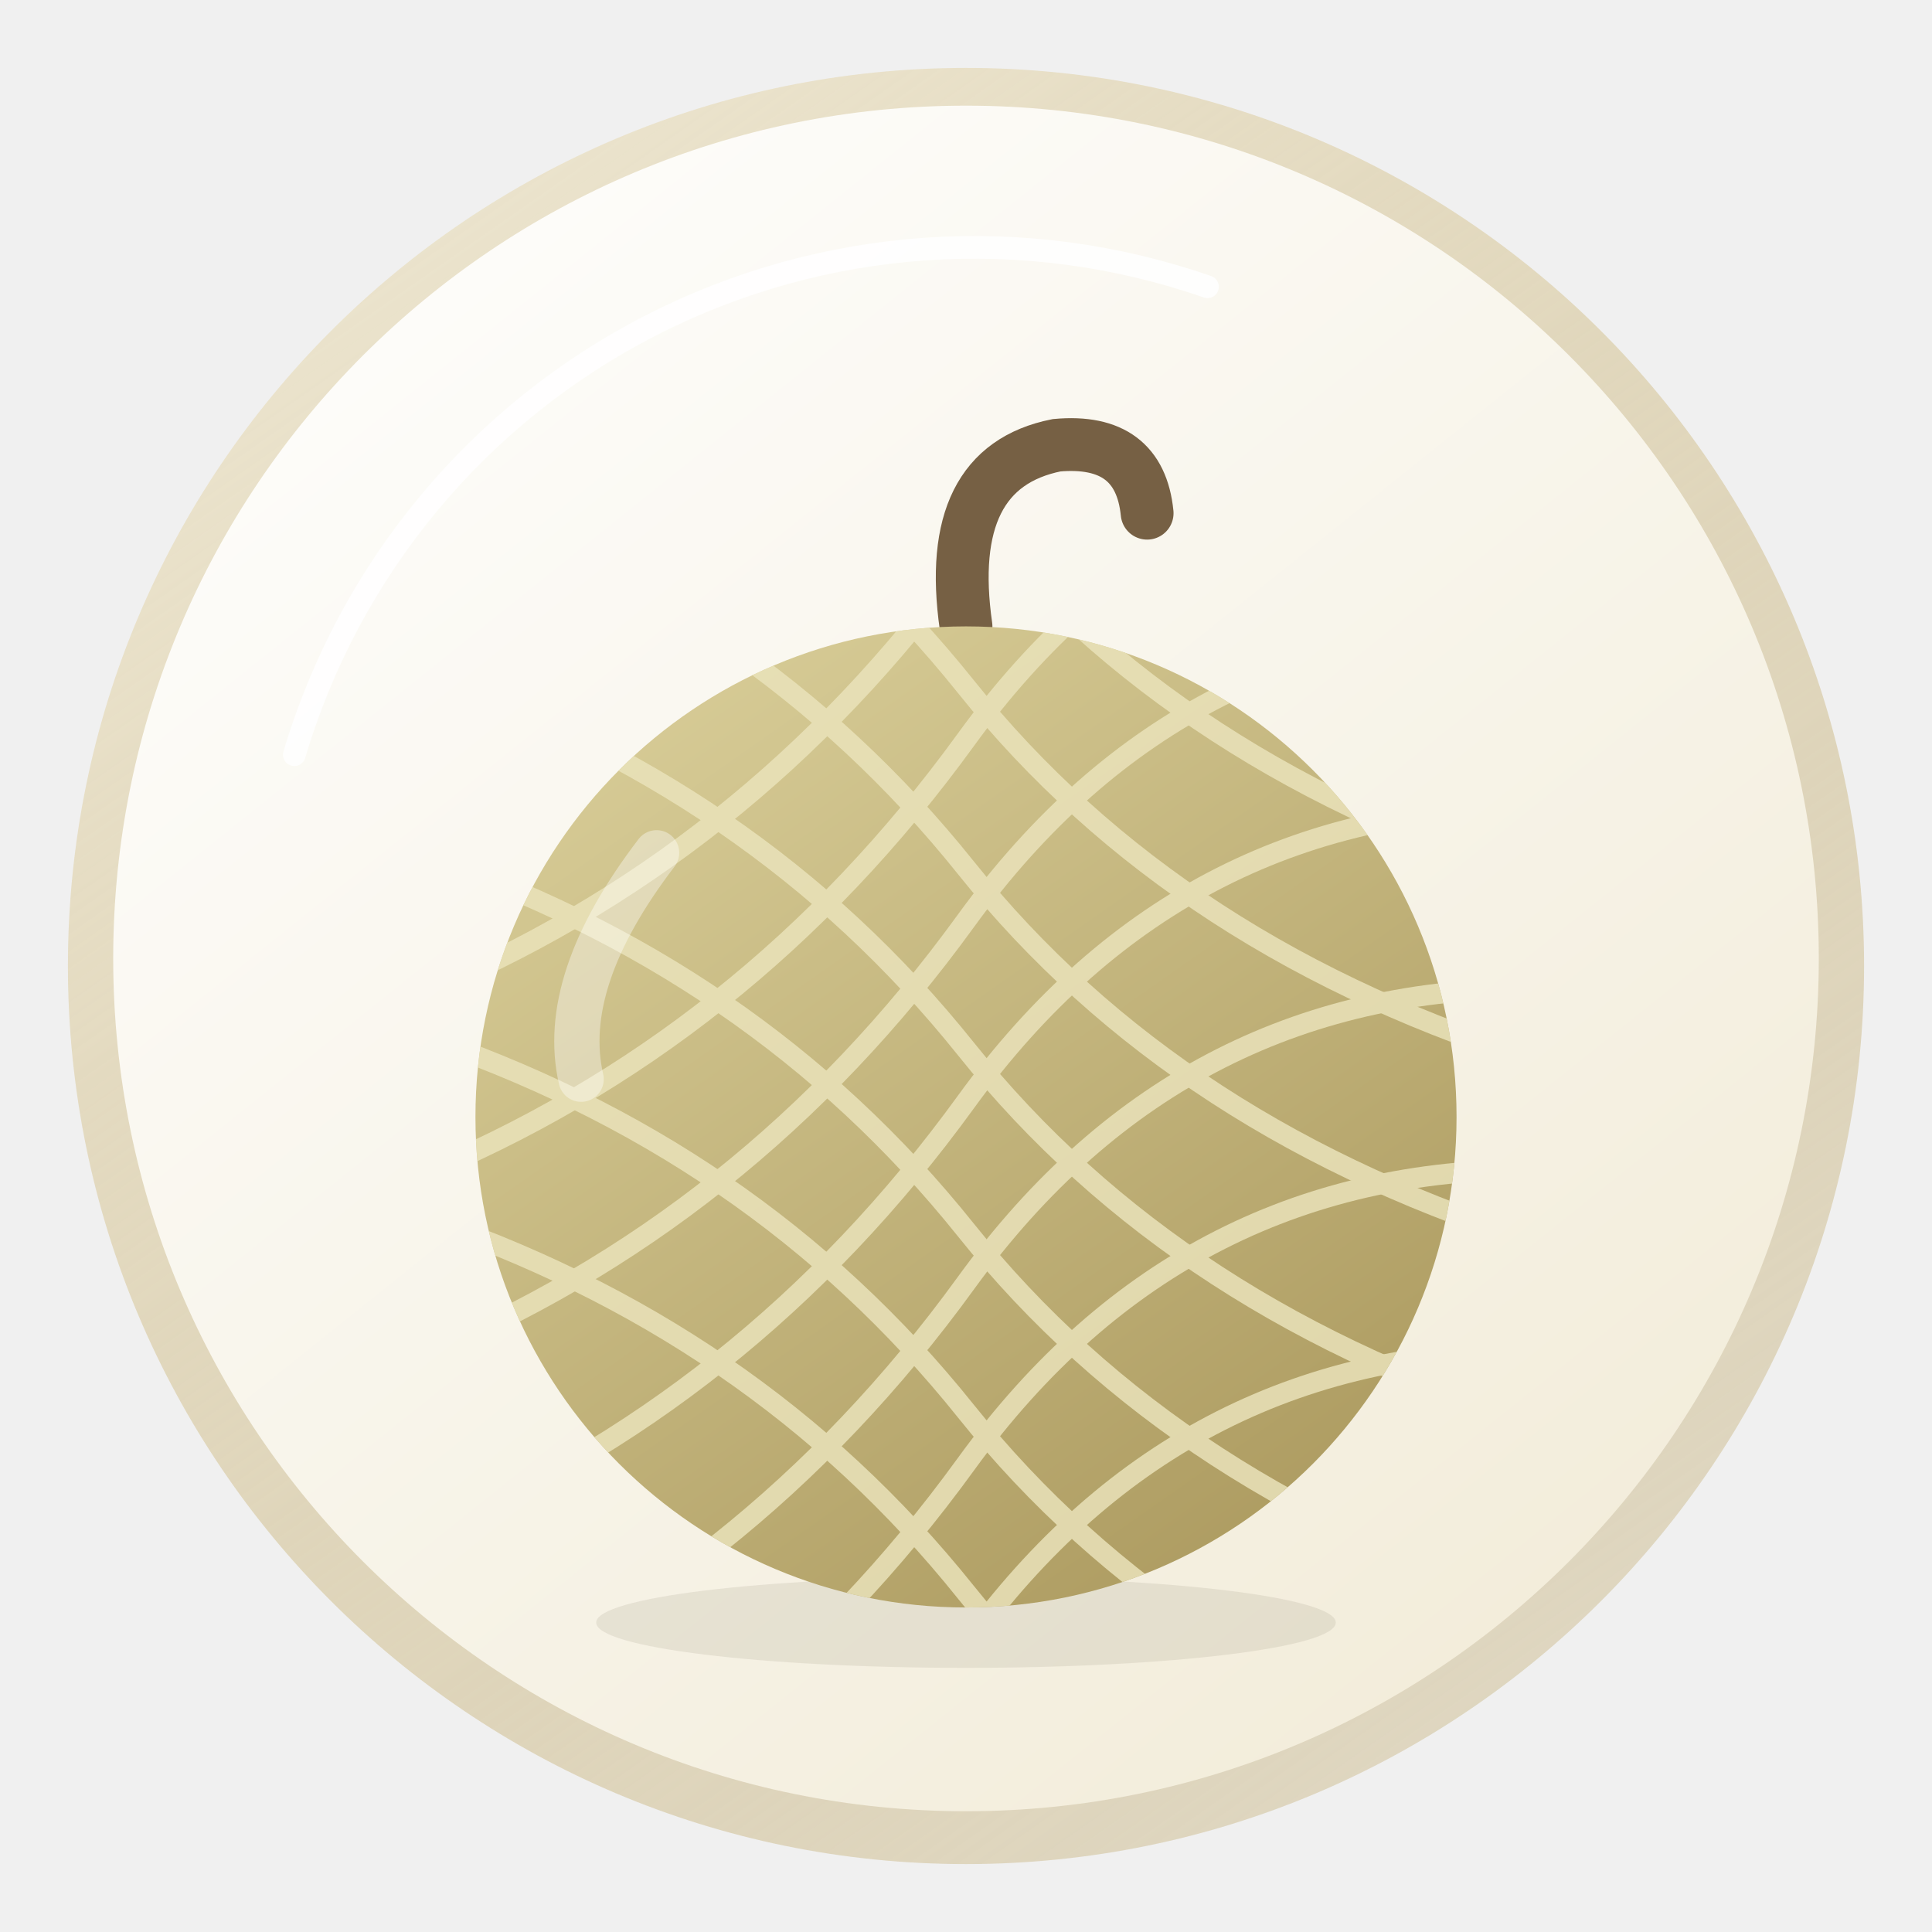
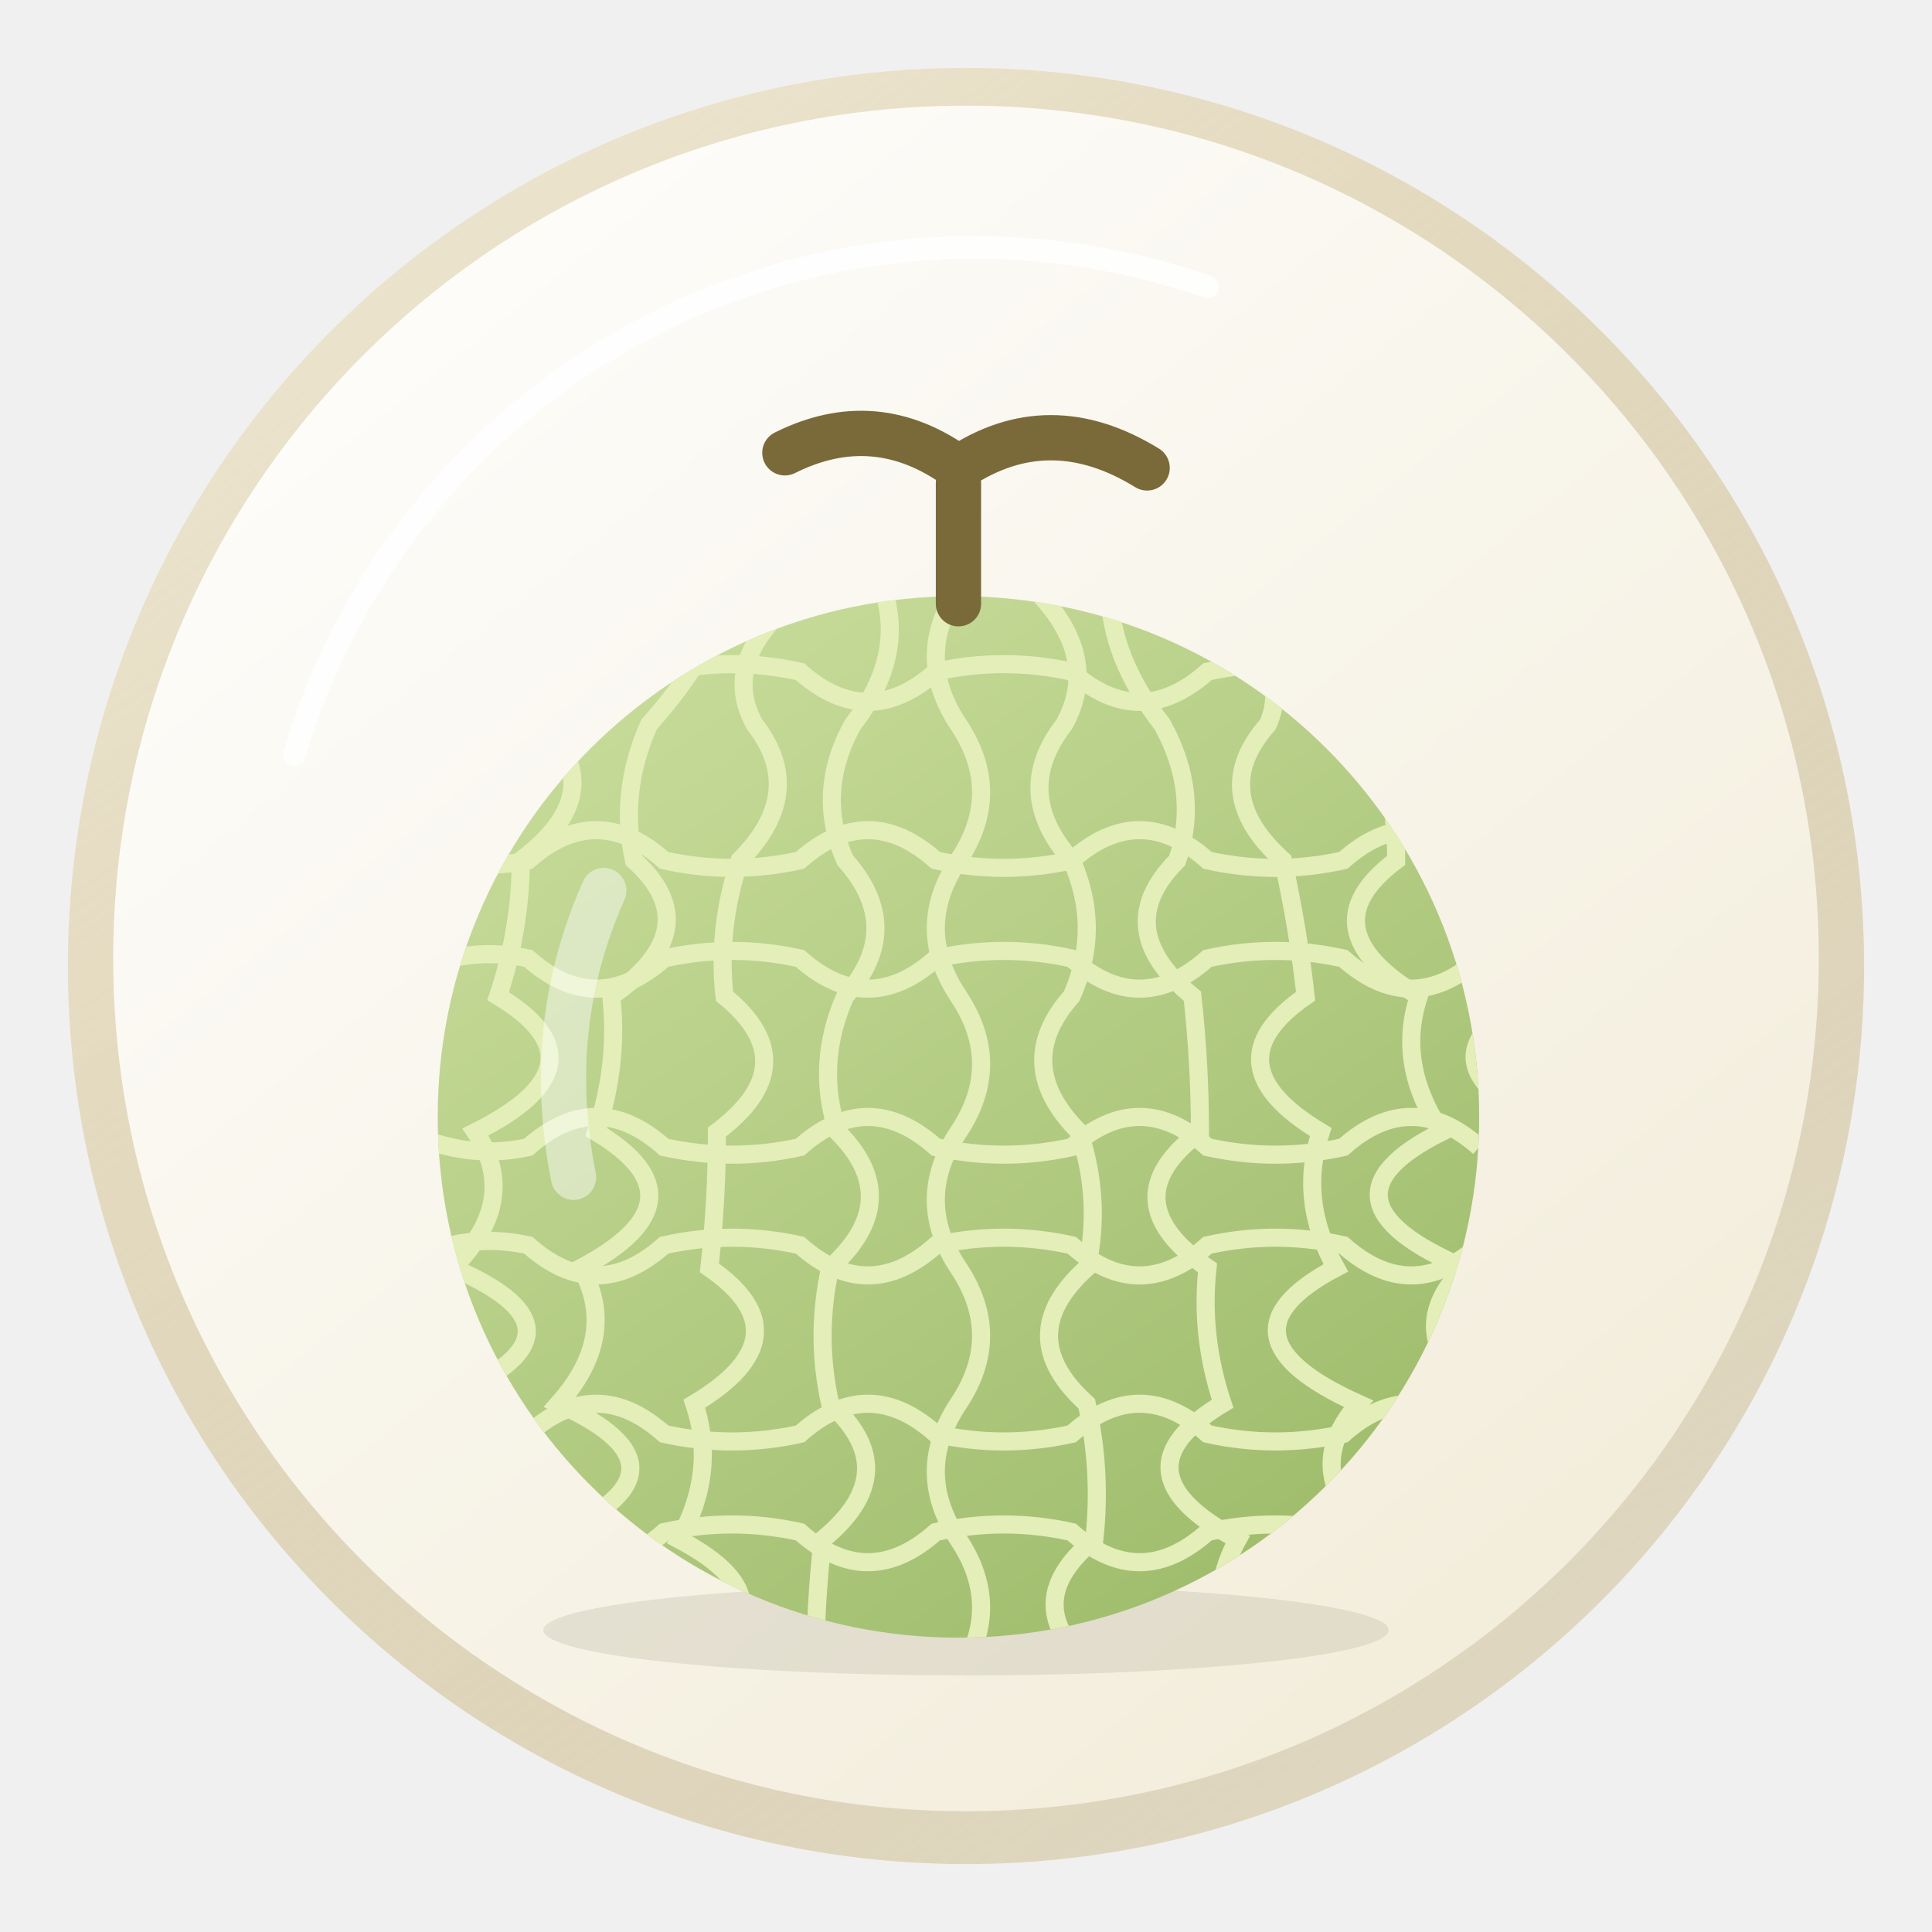
<svg xmlns="http://www.w3.org/2000/svg" width="256" height="256" viewBox="0 0 256 256" role="img" aria-labelledby="title">
  <defs>
    <linearGradient id="bg" x1="0" y1="0" x2="0.8" y2="1">
      <stop stop-color="#FFFFFF" />
      <stop offset="1" stop-color="#F2ECD9" />
    </linearGradient>
    <linearGradient id="rim" x1="0" y1="0" x2="0.7" y2="1">
      <stop stop-color="#F2ECD9" />
      <stop offset="1" stop-color="#C3AD73" stop-opacity="0.38" />
    </linearGradient>
    <linearGradient id="leaf" x1="0" y1="0" x2="0.8" y2="1">
      <stop stop-color="#8DBB51" />
      <stop offset="1" stop-color="#317450" />
    </linearGradient>
    <linearGradient id="f" x1="0.15" y1="0" x2="0.85" y2="1">
-       <stop stop-color="#D9CE99" />
-       <stop offset="1" stop-color="#AB995E" />
+       <stop stop-color="#C9DD9C" />
+       <stop offset="1" stop-color="#9DBB6A" />
    </linearGradient>
-     <clipPath id="net">
-       <circle cx="128" cy="148" r="65" />
+     <clipPath id="melon">
+       <circle cx="127" cy="148" r="69" />
    </clipPath>
  </defs>
  <circle cx="128" cy="128" r="119" fill="url(#rim)" />
  <circle cx="128" cy="127" r="113" fill="url(#bg)" />
  <path d="M39 100A94 94 0 0 1 160 38" fill="none" stroke="#FFF" stroke-width="3" stroke-linecap="round" opacity="0.85" />
-   <ellipse cx="128" cy="215" rx="49" ry="6" fill="#6F6250" opacity="0.12" />
-   <path d="M128 83Q125 62 140 59Q151 58 152 68" fill="none" stroke="#766044" stroke-width="7" stroke-linecap="round" />
-   <circle cx="128" cy="148" r="65" fill="url(#f)" />
-   <g clip-path="url(#net)" fill="none" stroke="#EAE3BA" stroke-width="2.7" opacity="0.84">
-     <path d="M55 -7Q100 8 128 43T205 93" />
-     <path d="M55 108Q99 90 128 50T205 11" />
-     <path d="M55 17Q100 32 128 67T205 117" />
-     <path d="M55 132Q99 114 128 74T205 35" />
-     <path d="M55 41Q100 56 128 91T205 141" />
-     <path d="M55 156Q99 138 128 98T205 59" />
-     <path d="M55 65Q100 80 128 115T205 165" />
-     <path d="M55 180Q99 162 128 122T205 83" />
-     <path d="M55 89Q100 104 128 139T205 189" />
-     <path d="M55 204Q99 186 128 146T205 107" />
-     <path d="M55 113Q100 128 128 163T205 213" />
-     <path d="M55 228Q99 210 128 170T205 131" />
-     <path d="M55 137Q100 152 128 187T205 237" />
-     <path d="M55 252Q99 234 128 194T205 155" />
-     <path d="M55 161Q100 176 128 211T205 261" />
-     <path d="M55 276Q99 258 128 218T205 179" />
+   <ellipse cx="128" cy="216" rx="56" ry="6" fill="#6F6250" opacity="0.13" />
+   <circle cx="127" cy="148" r="69" fill="url(#f)" />
+   <g clip-path="url(#melon)">
+     <path d="M77 78Q68 87 58 96Q56 105 54 114Q68 123 51 132Q56 141 47 150Q68 159 43 168Q56 177 40 186Q68 195 36 204Q56 213 32 222" fill="none" stroke="#E3EEB9" stroke-width="2.4" />
+     <path d="M87 78Q69 87 72 96Q81 105 69 114Q69 123 66 132Q81 141 63 150Q69 159 60 168Q81 177 57 186Q69 195 54 204Q81 213 51 222" fill="none" stroke="#E3EEB9" stroke-width="2.4" />
+     <path d="M97 78Q94 87 86 96Q82 105 84 114Q94 123 81 132Q82 141 79 150Q94 159 77 168Q82 177 74 186Q94 195 72 204Q82 213 70 222" fill="none" stroke="#E3EEB9" stroke-width="2.4" />
+     <path d="M107 78Q95 87 100 96Q107 105 98 114Q95 123 96 132Q107 141 95 150Q95 159 94 168Q107 177 92 186Q95 195 90 204Q107 213 89 222" fill="none" stroke="#E3EEB9" stroke-width="2.4" />
+     <path d="M117 78Q120 87 113 96Q108 105 112 114Q120 123 112 132Q108 141 111 150Q120 159 110 168Q108 177 110 186Q120 195 109 204Q108 213 108 222" fill="none" stroke="#E3EEB9" stroke-width="2.4" />
+     <path d="M127 78Q121 87 127 96Q133 105 127 114Q121 123 127 132Q133 141 127 150Q121 159 127 168Q133 177 127 186Q121 195 127 204Q133 213 127 222" fill="none" stroke="#E3EEB9" stroke-width="2.4" />
+     <path d="M137 78Q146 87 141 96Q134 105 142 114Q146 123 142 132Q134 141 143 150Q146 159 144 168Q134 177 144 186Q146 195 145 204Q134 213 146 222" fill="none" stroke="#E3EEB9" stroke-width="2.4" />
+     <path d="M147 78Q147 87 154 96Q159 105 156 114Q147 123 158 132Q159 141 159 150Q147 159 160 168Q159 177 162 186Q147 195 164 204Q159 213 165 222" fill="none" stroke="#E3EEB9" stroke-width="2.4" />
+     <path d="M157 78Q172 87 168 96Q160 105 170 114Q172 123 173 132Q160 141 175 150Q172 159 177 168Q160 177 180 186Q172 195 182 204Q160 213 184 222" fill="none" stroke="#E3EEB9" stroke-width="2.4" />
+     <path d="M167 78Q173 87 182 96Q185 105 185 114Q173 123 188 132Q185 141 191 150Q173 159 194 168Q185 177 197 186Q173 195 200 204Q185 213 203 222" fill="none" stroke="#E3EEB9" stroke-width="2.4" />
+     <path d="M177 78Q198 87 196 96Q186 105 200 114Q198 123 203 132Q186 141 207 150Q198 159 211 168Q186 177 214 186Q198 195 218 204Q186 213 222 222" fill="none" stroke="#E3EEB9" stroke-width="2.4" />
+     <path d="M52 92Q61 87 70 89Q79 97 88 89Q97 87 106 89Q115 97 124 89Q133 87 142 89Q151 97 160 89Q169 87 178 89Q187 97 196 89" fill="none" stroke="#E3EEB9" stroke-width="2.4" />
+     <path d="M52 111Q61 116 70 114Q79 106 88 114Q97 116 106 114Q115 106 124 114Q133 116 142 114Q151 106 160 114Q169 116 178 114Q187 106 196 114" fill="none" stroke="#E3EEB9" stroke-width="2.4" />
+     <path d="M52 130Q61 125 70 127Q79 135 88 127Q97 125 106 127Q115 135 124 127Q133 125 142 127Q151 135 160 127Q169 125 178 127Q187 135 196 127" fill="none" stroke="#E3EEB9" stroke-width="2.4" />
+     <path d="M52 149Q61 154 70 152Q79 144 88 152Q97 154 106 152Q115 144 124 152Q133 154 142 152Q151 144 160 152Q169 154 178 152Q187 144 196 152" fill="none" stroke="#E3EEB9" stroke-width="2.4" />
+     <path d="M52 168Q61 163 70 165Q79 173 88 165Q97 163 106 165Q115 173 124 165Q133 163 142 165Q151 173 160 165Q169 163 178 165Q187 173 196 165" fill="none" stroke="#E3EEB9" stroke-width="2.4" />
+     <path d="M52 187Q61 192 70 190Q79 182 88 190Q97 192 106 190Q115 182 124 190Q133 192 142 190Q151 182 160 190Q169 192 178 190Q187 182 196 190" fill="none" stroke="#E3EEB9" stroke-width="2.4" />
+     <path d="M52 206Q61 201 70 203Q79 211 88 203Q97 201 106 203Q115 211 124 203Q133 201 142 203Q151 211 160 203Q169 201 178 203Q187 211 196 203" fill="none" stroke="#E3EEB9" stroke-width="2.4" />
  </g>
-   <path d="M87 113Q74 130 77 143" fill="none" stroke="#FFFFFF" stroke-opacity="0.38" stroke-width="6" stroke-linecap="round" />
+   <path d="M127 80V64" fill="none" stroke="#7A6A3A" stroke-width="6" stroke-linecap="round" />
+   <path d="M104 60Q116 54 127 62Q139 54 152 62" fill="none" stroke="#7A6A3A" stroke-width="6" stroke-linecap="round" stroke-linejoin="round" />
+   <path d="M80 118Q72 136 76 156" fill="none" stroke="#FFFFFF" stroke-opacity="0.45" stroke-width="6" stroke-linecap="round" />
</svg>
